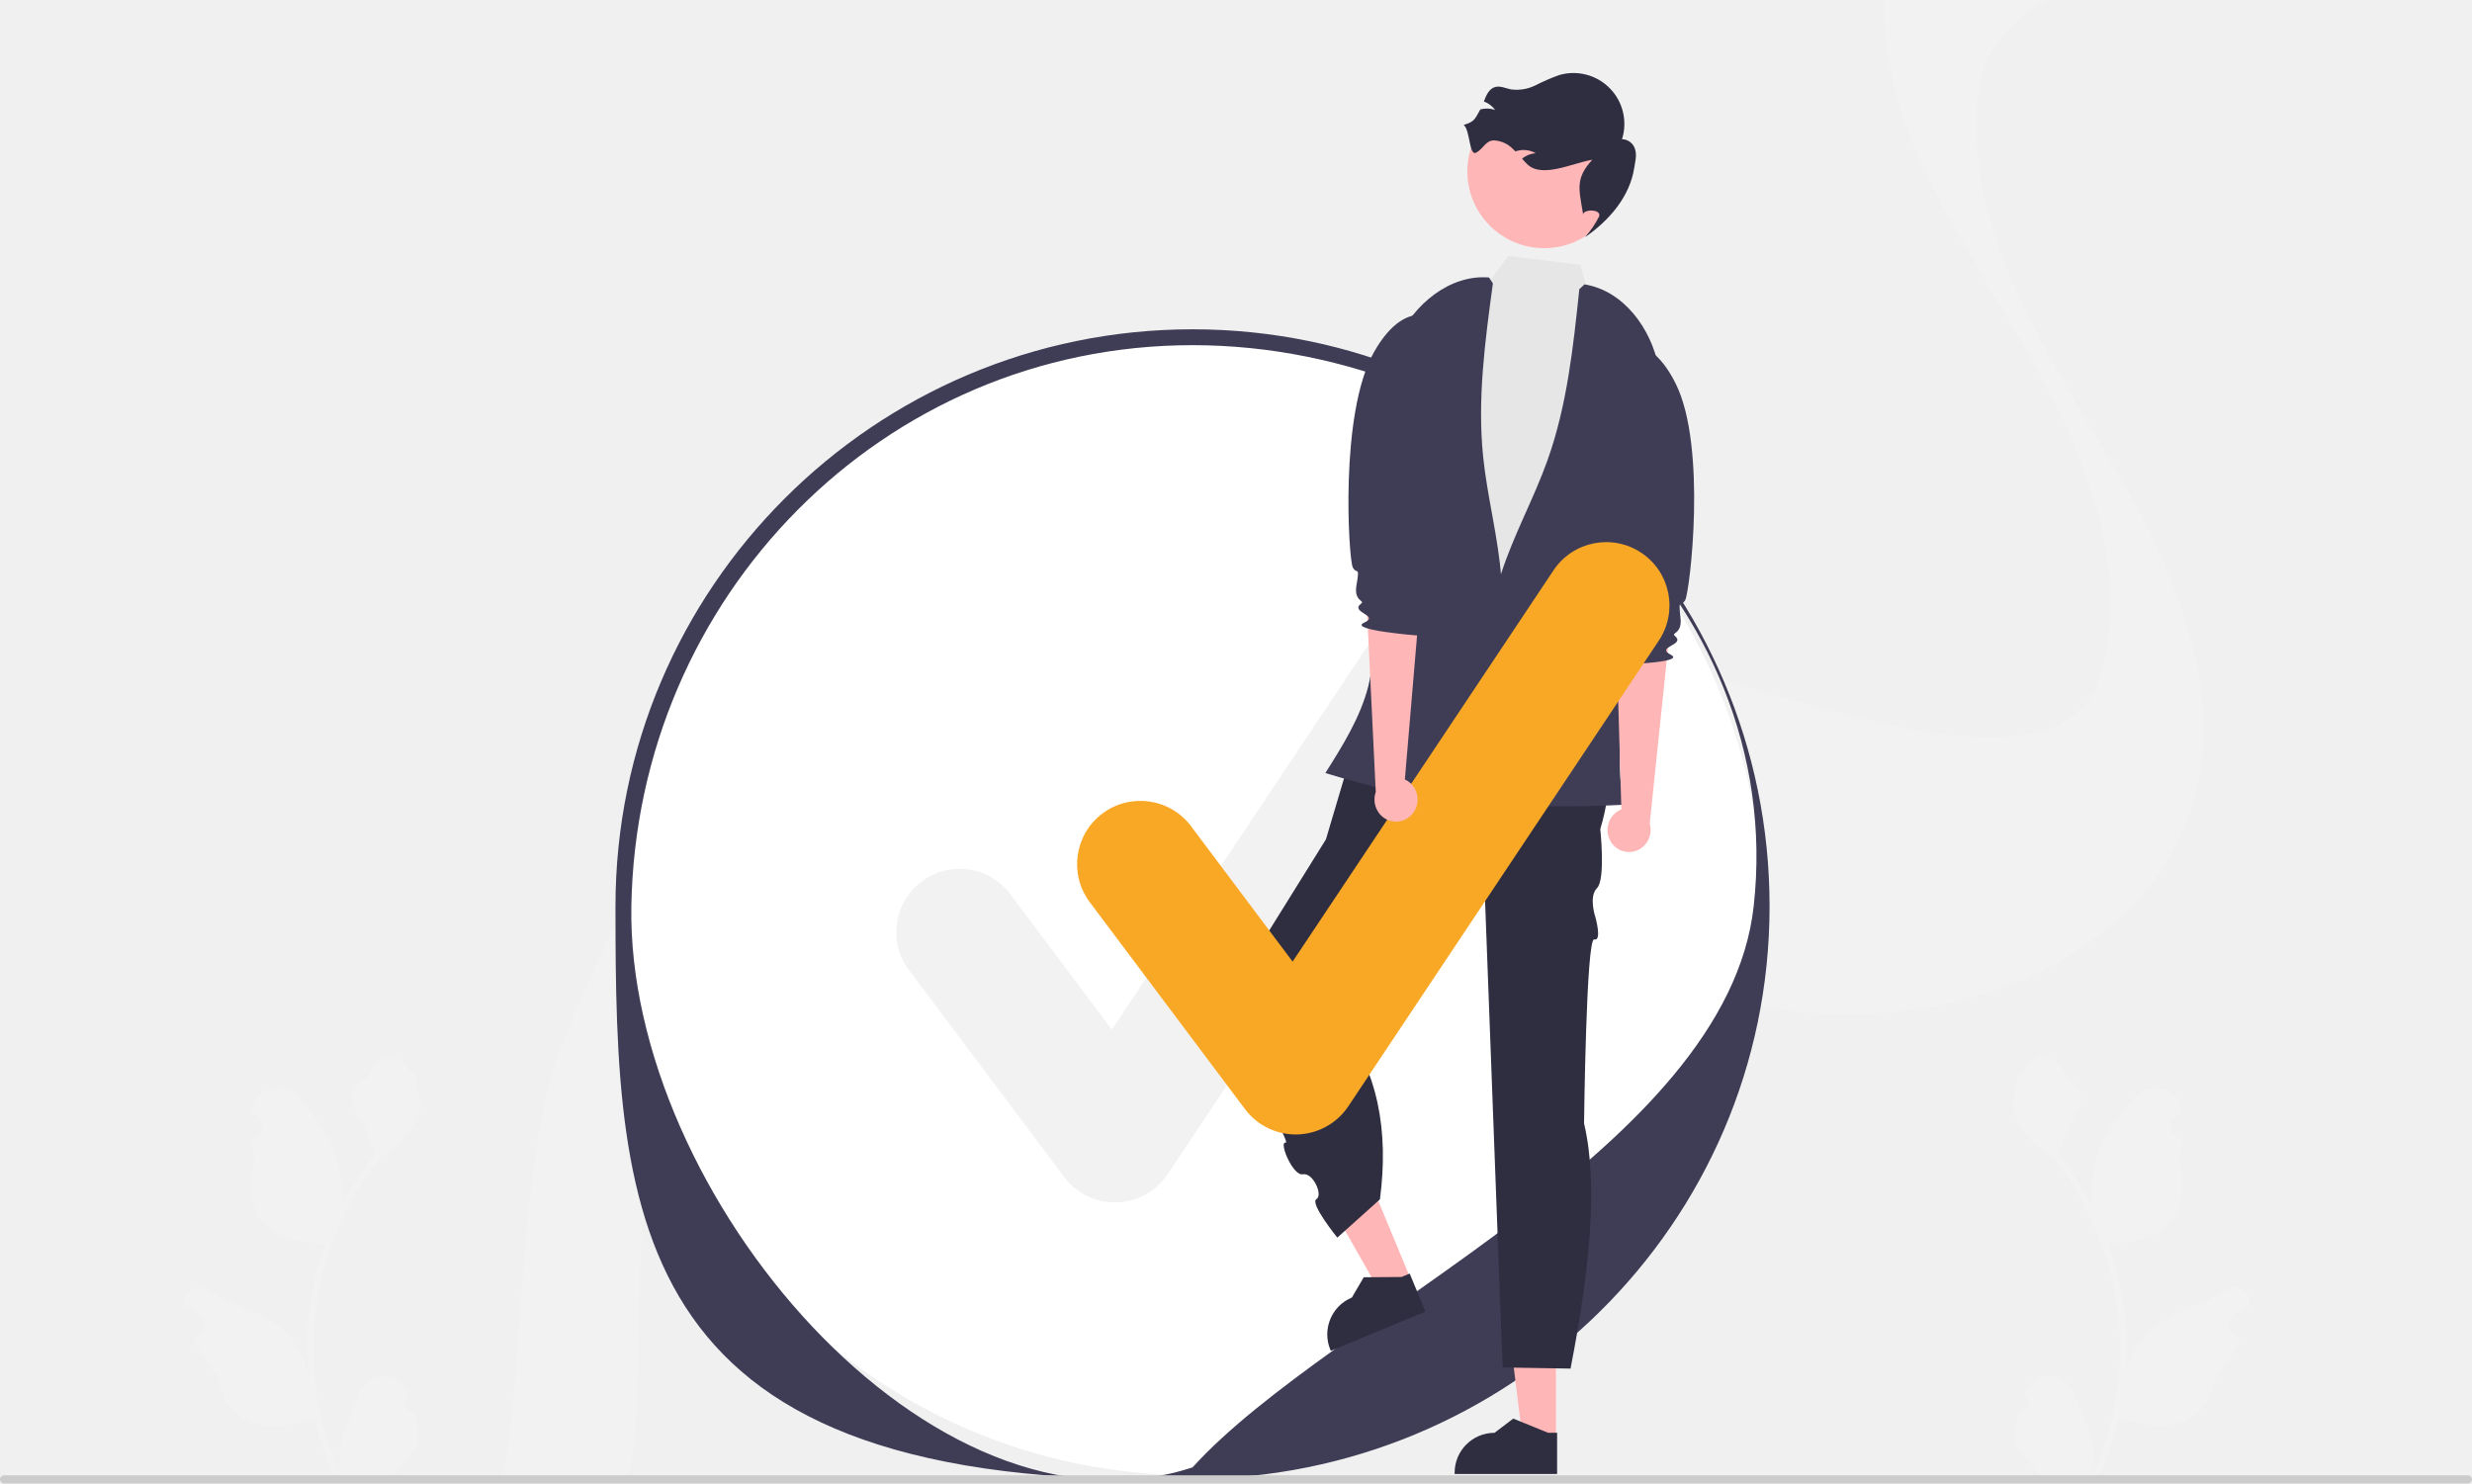
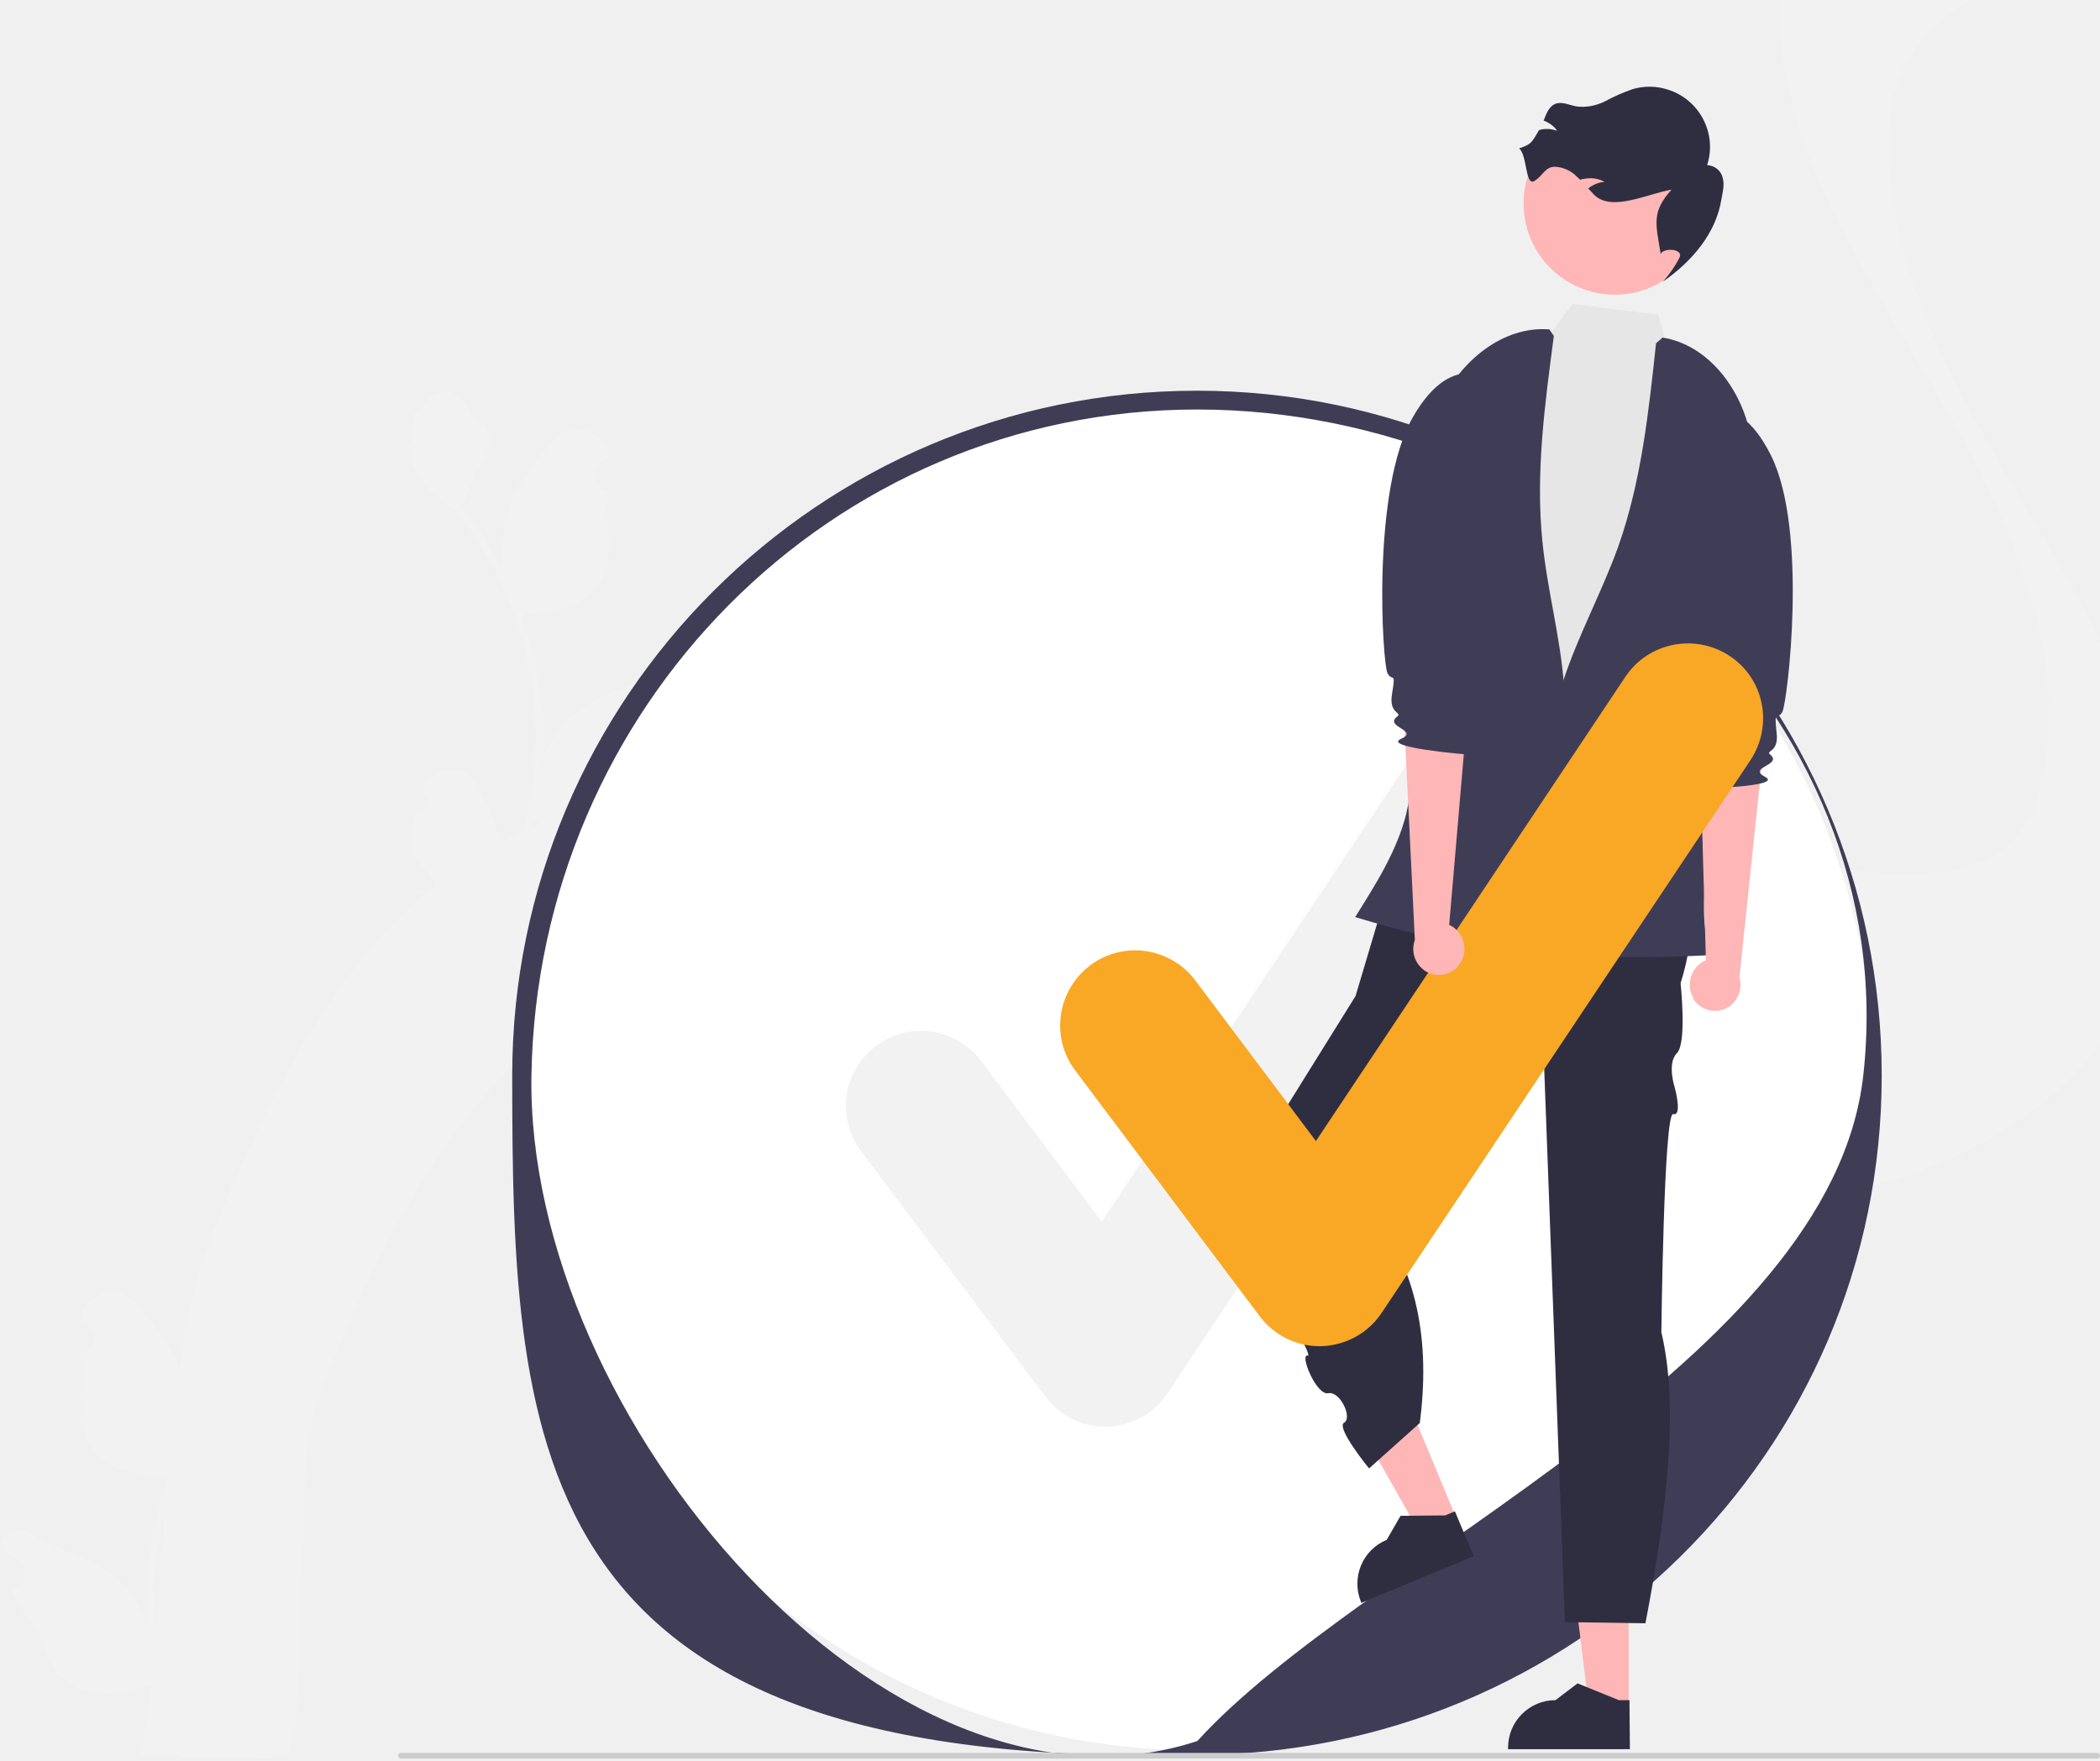
- <svg xmlns="http://www.w3.org/2000/svg" data-name="Layer 1" width="717.67" height="430.743" viewBox="0 0 717.67 430.743">
-   <path d="M361.254,634.295a2.807,2.807,0,0,1-2.035-4.866l.192-.765q-.038-.092-.076-.184a7.539,7.539,0,0,0-13.907.052c-2.275,5.478-5.17,10.966-5.883,16.758a22.303,22.303,0,0,0,.392,7.671,89.419,89.419,0,0,1-8.134-37.139,86.307,86.307,0,0,1,.535-9.628q.443-3.931,1.231-7.807a90.456,90.456,0,0,1,17.938-38.337A24.073,24.073,0,0,0,361.519,549.662a18.363,18.363,0,0,0,1.67-5.018c-.487.064-1.838-7.359-1.47-7.815-.679-1.031-1.895-1.543-2.637-2.549-3.689-5.002-8.773-4.129-11.426,2.669-5.669,2.861-5.724,7.606-2.245,12.169,2.213,2.903,2.517,6.832,4.459,9.94-.2.256-.408.503-.607.759a91.04,91.04,0,0,0-9.502,15.054,37.846,37.846,0,0,0-2.259-17.579c-2.163-5.217-6.216-9.611-9.786-14.122-4.288-5.418-13.08-3.053-13.836,3.814q-.011.1-.021.199.795.449,1.557.952a3.808,3.808,0,0,1-1.535,6.93l-.078.012a37.89,37.89,0,0,0,.999,5.665c-4.579,17.71,5.307,24.16,19.424,24.45.312.16.615.32.927.471a92.924,92.924,0,0,0-5.002,23.539,88.135,88.135,0,0,0,.064,14.231l-.024-.168a23.289,23.289,0,0,0-7.95-13.448c-6.118-5.026-14.762-6.877-21.363-10.916a4.371,4.371,0,0,0-6.694,4.252q.013.088.027.176a25.579,25.579,0,0,1,2.868,1.382q.795.449,1.557.952a3.808,3.808,0,0,1-1.535,6.93l-.078.012c-.056.008-.104.016-.16.024a37.923,37.923,0,0,0,6.975,10.923c2.863,15.46,15.162,16.927,28.318,12.425h.008a92.898,92.898,0,0,0,6.24,18.218h22.293c.08-.248.152-.503.224-.751a25.329,25.329,0,0,1-6.169-.367c1.654-2.03,3.308-4.075,4.962-6.105a1.386,1.386,0,0,0,.104-.12c.839-1.039,1.686-2.069,2.525-3.108l0-.001a37.101,37.101,0,0,0-1.087-9.451Z" transform="translate(-240.8248 -224.2749)" fill="#f2f2f2" />
-   <path d="M826.876,634.295a2.807,2.807,0,0,0,2.035-4.866l-.192-.765q.038-.092.076-.184a7.539,7.539,0,0,1,13.907.052c2.275,5.478,5.17,10.966,5.883,16.758a22.303,22.303,0,0,1-.392,7.671,89.419,89.419,0,0,0,8.134-37.139,86.307,86.307,0,0,0-.535-9.628q-.443-3.931-1.231-7.807a90.456,90.456,0,0,0-17.938-38.337A24.073,24.073,0,0,1,826.612,549.662a18.363,18.363,0,0,1-1.67-5.018c.487.064,1.838-7.359,1.47-7.815.679-1.031,1.895-1.543,2.637-2.549,3.689-5.002,8.773-4.129,11.426,2.669,5.669,2.861,5.724,7.606,2.245,12.169-2.213,2.903-2.517,6.832-4.459,9.94.2.256.408.503.607.759a91.04,91.04,0,0,1,9.502,15.054,37.846,37.846,0,0,1,2.259-17.579c2.163-5.217,6.216-9.611,9.786-14.122,4.288-5.418,13.08-3.053,13.836,3.814q.011.1.021.199-.795.449-1.557.952a3.808,3.808,0,0,0,1.535,6.93l.078.012a37.89,37.89,0,0,1-.999,5.665c4.579,17.71-5.307,24.16-19.424,24.45-.312.16-.615.32-.927.471a92.926,92.926,0,0,1,5.002,23.539,88.137,88.137,0,0,1-.064,14.231l.024-.168a23.289,23.289,0,0,1,7.95-13.448c6.118-5.026,14.762-6.877,21.363-10.916a4.371,4.371,0,0,1,6.694,4.252q-.013.088-.027.176a25.578,25.578,0,0,0-2.868,1.382q-.795.449-1.557.952a3.808,3.808,0,0,0,1.535,6.93l.078.012c.056.008.104.016.16.024a37.923,37.923,0,0,1-6.975,10.923c-2.863,15.46-15.162,16.927-28.318,12.425h-.008a92.897,92.897,0,0,1-6.24,18.218H827.435c-.08-.248-.152-.503-.224-.751a25.329,25.329,0,0,0,6.169-.367c-1.654-2.03-3.308-4.075-4.962-6.105a1.386,1.386,0,0,1-.104-.12c-.839-1.039-1.686-2.069-2.525-3.108l-0-.001a37.101,37.101,0,0,1,1.087-9.451Z" transform="translate(-240.8248 -224.2749)" fill="#f2f2f2" />
-   <path d="M386.895,653.699h35.974c6.153-20.716.033-69.675,8.143-89.686,15.559-38.369,35.435-78.853,72.534-97.587,15.84-8,33.111-11.124,50.75-10.954,24.366.231,49.416,6.772,72.351,15.44,9.382,3.538,18.678,7.428,27.937,11.404,34.885,14.99,69.391,31.317,106.906,35.731,47.471,5.58,103.285-15.659,116.251-61.407,9.896-35.025-7.926-71.388-26.616-102.669-18.69-31.281-39.582-64.75-36.169-100.967.012-.122.024-.255.049-.377,1.284-13.008,9.051-22.357,19.901-28.351H787.664c-.624,33.785,18.923,63.607,36.512,93.052,18.69,31.269,36.512,67.644,26.616,102.669-12.966,45.736-120.327-7.876-167.799-13.469-13.406-1.568,7.889,4.012-4.893,0-20.048-6.285-22.27,51.363-41.78,42.902-12.146-5.276-24.304-10.516-36.622-15.172-5.101-1.933-10.311-3.744-15.583-5.422-.012,0-.012,0-.024-.012-35.399-11.209-74.112-15.574-106.82.632-.22.109-.453.219-.673.328-37.099,18.722-56.975,59.206-72.534,97.575C391.209,559.077,393.231,620.242,386.895,653.699Z" transform="translate(-240.8248 -224.2749)" fill="#f2f2f2" />
-   <circle cx="346.212" cy="263.14" r="165.223" fill="#fff" />
-   <path d="M586.565,653.699C423.093,657.455,419.509,579.791,419.509,487.415c0-92.374,75.153-167.527,167.528-167.527s167.528,75.153,167.528,167.527C754.565,579.791,678.941,653.699,586.565,653.699Zm.472-329.202c-89.834,0-161.406,73.097-162.918,162.917-1.407,83.544,87.344,187.795,162.918,162.92,40.528-44.635,155.112-92.709,162.919-162.92C759.882,398.132,676.871,324.497,587.037,324.497Z" transform="translate(-240.8248 -224.2749)" fill="#3f3d56" />
-   <path d="M564.497,573.406a18.373,18.373,0,0,1-14.702-7.353l-45.075-60.102a18.378,18.378,0,1,1,29.406-22.053l29.49,39.317,75.741-113.61a18.379,18.379,0,0,1,30.585,20.39L579.791,565.222a18.387,18.387,0,0,1-14.782,8.179C564.838,573.403,564.668,573.406,564.497,573.406Z" transform="translate(-240.8248 -224.2749)" fill="#f2f2f2" />
-   <path d="M240.825,653.828a1.186,1.186,0,0,0,1.19,1.19h715.29a1.19,1.19,0,1,0,0-2.38h-715.29A1.187,1.187,0,0,0,240.825,653.828Z" transform="translate(-240.8248 -224.2749)" fill="#ccc" />
-   <polygon points="451.72 417.887 442.046 417.887 437.444 380.57 451.723 380.571 451.72 417.887" fill="#ffb6b6" />
-   <path d="M692.886,652.255l-29.75-.001v-.376a11.58,11.58,0,0,1,11.58-11.58h.001l5.434-4.123,10.139,4.123,2.597 0Z" transform="translate(-240.8248 -224.2749)" fill="#2f2e41" />
-   <polygon points="409.66 371.639 400.724 375.345 382.177 342.638 395.367 337.169 409.66 371.639" fill="#ffb6b6" />
-   <path d="M654.666,605.106l-27.481,11.396-.144-.348a11.58,11.58,0,0,1,6.261-15.132l.001-0,3.44-5.89,10.945-.075,2.399-.995Z" transform="translate(-240.8248 -224.2749)" fill="#2f2e41" />
-   <path d="M703.607,429.884,634.949,437.058l-9.184,30.933L593.959,519.104s22.194,37.354,20.11,36.947,2.081,9.775,4.999,9.184,5.951,6.048,3.934,7.228,6.075,11.161,6.075,11.161l12.367-11.101c2.631-19.843-.548-37.502-11.871-52.102l35.433-38.253,6.719-2.788h0l5.333,141.947,19.727.324c5.443-28.001,8.178-53.203,3.923-71.181,0,0,.611-54.009,2.944-53.418s.355-6.445.355-6.445-2.043-5.992.467-8.478.943-17.107.943-17.107C709.565,451.186,708.317,439.762,703.607,429.884Z" transform="translate(-240.8248 -224.2749)" fill="#2f2e41" />
-   <path d="M650.817,315.733l18.981-4.918,8.86-12.22,21.041,2.587,4.479,16.668,14.98,8.695s-8.279,87.572-6.31,92.38,9.031,4.412,3,10.61-6.83,3.702-5.43,10.45,11.601,13.89,0,13.819-81.601-1.071-79.601-9.071,1.969-5.968,4.984-10.984,5.045-2.213,4.031-9.614-.015-12.401-.015-16.401,3.351-40.349,3.351-40.349Z" transform="translate(-240.8248 -224.2749)" fill="#e6e6e6" />
-   <circle cx="448.3" cy="49.764" r="22.298" fill="#ffb6b6" />
-   <path d="M665.761,260.544c1.958,1.582,1.51,9.277,3.691,8.023s2.636-3.5,5.148-3.524a8.225,8.225,0,0,1,5.417,2.451c.267.242.522.495.769.745.226-.079.449-.151.684-.21a7.085,7.085,0,0,1,5.196.732,6.952,6.952,0,0,0-3.958,1.596c.479.537.966,1.078,1.478,1.577,4.27,4.185,13.026-.272,18.914-1.277-4.904,5.354-3.937,8.343-2.717,15.499l.005.391c.251-1.65,5.536-1.568,4.665.622a28.15,28.15,0,0,1-4.074,5.989c7.202-4.989,13.016-11.866,14.301-20.174.264-1.747.778-3.529.281-5.232a4.012,4.012,0,0,0-3.832-3.055A14.784,14.784,0,0,0,693.546,246.048a56.5,56.5,0,0,0-6.839,2.952,12.294,12.294,0,0,1-7.244,1.227c-1.547-.32-3.114-1.121-4.63-.667-1.757.527-2.512,2.382-3.216,4.174a7.077,7.077,0,0,1,3.297,2.487,6.925,6.925,0,0,0-4.26-.173.432.432,0,0,0-.076.021C668.986,258.919,668.894,259.618,665.761,260.544Z" transform="translate(-240.8248 -224.2749)" fill="#2f2e41" />
-   <path d="M673.113,304.842c-11.421-.919-21.849,7.815-26.603,18.239s-5.066,22.251-5.297,33.706l-.717,35.609c-.106,5.269-.212,10.539-.475,15.803a77.269,77.269,0,0,1-1.923,15.212c-2.329,9.165-7.451,17.332-12.498,25.328a342.467,342.467,0,0,0,39.357,9.399c6.638-21.471,13.353-43.56,11.721-65.975-.864-11.861-4.054-23.442-5.266-35.272-1.717-16.755.559-33.634,2.831-50.323" transform="translate(-240.8248 -224.2749)" fill="#3f3d56" />
-   <path d="M700.836,306.844c11.312,1.819,19.368,12.78,21.511,24.035s-.363,22.817-2.859,34q-3.88,17.38-7.759,34.76c-1.148,5.144-2.297,10.288-3.291,15.464-.967,5.028,3.082,11.476,3.128,16.596.086,9.456-1.751,17.243,1.253,26.21a342.466,342.466,0,0,1-40.463-.216c-1.35-22.434-2.626-45.485,4.282-66.871,3.656-11.317,9.504-21.808,13.492-33.012,5.647-15.868,7.444-32.805,9.2-49.556" transform="translate(-240.8248 -224.2749)" fill="#3f3d56" />
-   <path d="M708.377,468.496a6.48,6.48,0,0,1,2.243-8.756,6.216,6.216,0,0,1,.926-.447l-1.442-49.116,15.626-3.977L719.771,463.422a6.462,6.462,0,0,1-2.83,7.364,6.184,6.184,0,0,1-8.479-2.144Q708.419,468.57,708.377,468.496Z" transform="translate(-240.8248 -224.2749)" fill="#ffb6b6" />
-   <path d="M707.236,326.466s10.908-9.224,20.086,9.219,4.049,60.578,2.757,62.826-2.08-.884-1.373,5.11c.575,4.875-2.846,4.265-1.619,5.306,3.236,2.743-5.827,3.056-1.172,5.473s-16.178,2.87-16.178,2.87-2.52-1.8-.77-8.586c.983-3.811,3.444-5.206.819-6.969s2.711-7.216,2.715-8.413-8.321-27.363-8.321-27.363Z" transform="translate(-240.8248 -224.2749)" fill="#3f3d56" />
-   <path d="M616.977,553.674a18.374,18.374,0,0,1-14.702-7.353l-45.075-60.102a18.378,18.378,0,1,1,29.406-22.053l29.49,39.317,75.741-113.61a18.379,18.379,0,1,1,30.585,20.39l-90.151,135.226a18.387,18.387,0,0,1-14.782,8.179C617.318,553.671,617.147,553.674,616.977,553.674Z" transform="translate(-240.8248 -224.2749)" fill="#f9a826" />
-   <path d="M651.337,459.964a6.48,6.48,0,0,0-1.756-8.866,6.218,6.218,0,0,0-.899-.497l4.155-48.961L637.454,396.805l2.787,57.464a6.462,6.462,0,0,0,2.418,7.51,6.184,6.184,0,0,0,8.585-1.672Q651.291,460.036,651.337,459.964Z" transform="translate(-240.8248 -224.2749)" fill="#ffb6b6" />
-   <path d="M660.339,318.316s-10.381-9.813-20.565,8.095-7.391,60.261-6.225,62.578,2.126-.767,1.088,5.178c-.844,4.836,2.606,4.416,1.323,5.387-3.383,2.56,5.649,3.373.868,5.529s15.995,3.759,15.995,3.759,2.615-1.658,1.243-8.53c-.771-3.86-3.151-5.388-.433-7.004s-2.308-7.355-2.246-8.55,9.82-26.862,9.82-26.862Z" transform="translate(-240.8248 -224.2749)" fill="#3f3d56" />
+ <svg xmlns="http://www.w3.org/2000/svg" version="1.1" id="Capa_1" x="0px" y="0px" viewBox="0 0 513.7 430.7" style="enable-background:new 0 0 513.7 430.7;" xml:space="preserve">
+   <style type="text/css">
+ 	.st0{fill:#F2F2F2;}
+ 	.st1{fill:#FFFFFF;}
+ 	.st2{fill:#3F3D56;}
+ 	.st3{fill:#CCCCCC;}
+ 	.st4{fill:#FFB6B6;}
+ 	.st5{fill:#2F2E41;}
+ 	.st6{fill:#E6E6E6;}
+ 	.st7{fill:#F9A826;}
+ </style>
+   <path class="st0" d="M67.1,410c-1.5,0.1-2.9-1.1-2.9-2.7c0-0.8,0.3-1.6,0.9-2.2l0.2-0.8c0-0.1-0.1-0.1-0.1-0.2c-1.6-3.8-6-5.6-9.9-4  c-1.8,0.8-3.3,2.2-4,4.1c-2.3,5.5-5.2,11-5.9,16.8c-0.3,2.6-0.2,5.2,0.4,7.7c-5.3-11.7-8.1-24.3-8.1-37.1c0-3.2,0.2-6.4,0.5-9.6  c0.3-2.6,0.7-5.2,1.2-7.8c2.9-14,9-27.2,17.9-38.3c4.3-2.4,7.8-6,10-10.4c0.8-1.6,1.4-3.3,1.7-5c-0.5,0.1-1.8-7.4-1.5-7.8  c-0.7-1-1.9-1.5-2.6-2.5c-3.7-5-8.8-4.1-11.4,2.7c-5.7,2.9-5.7,7.6-2.2,12.2c2.2,2.9,2.5,6.8,4.5,9.9c-0.2,0.3-0.4,0.5-0.6,0.8  c-3.7,4.7-6.8,9.7-9.5,15.1c0.6-6-0.1-12-2.3-17.6c-2.2-5.2-6.2-9.6-9.8-14.1c-4.3-5.4-13.1-3.1-13.8,3.8c0,0.1,0,0.1,0,0.2  c0.5,0.3,1,0.6,1.6,1c1.7,1.2,2.2,3.5,1.1,5.3c-0.6,0.9-1.5,1.5-2.6,1.6l-0.1,0c0.2,1.9,0.5,3.8,1,5.7c-4.6,17.7,5.3,24.2,19.4,24.5  c0.3,0.2,0.6,0.3,0.9,0.5c-2.7,7.6-4.4,15.5-5,23.5c-0.4,4.7-0.3,9.5,0.1,14.2l0-0.2c-1-5.3-3.8-10-8-13.4  c-6.1-5-14.8-6.9-21.4-10.9c-2-1.3-4.7-0.7-6,1.3c-0.6,0.9-0.8,1.9-0.7,2.9c0,0.1,0,0.1,0,0.2c1,0.4,1.9,0.9,2.9,1.4  c0.5,0.3,1,0.6,1.6,1c1.7,1.2,2.2,3.5,1.1,5.3c-0.6,0.9-1.5,1.5-2.6,1.6l-0.1,0c-0.1,0-0.1,0-0.2,0c1.7,4,4,7.7,7,10.9  c2.9,15.5,15.2,16.9,28.3,12.4h0c1.4,6.3,3.5,12.4,6.2,18.2h22.3c0.1-0.2,0.2-0.5,0.2-0.8c-2.1,0.1-4.1,0-6.2-0.4  c1.7-2,3.3-4.1,5-6.1c0,0,0.1-0.1,0.1-0.1c0.8-1,1.7-2.1,2.5-3.1l0,0C68.2,416.3,67.9,413.1,67.1,410L67.1,410z" />
+   <path class="st0" d="M101.6,198.8c1.5,0.1,2.9-1.1,2.9-2.7c0-0.8-0.3-1.6-0.9-2.2l-0.2-0.8c0-0.1,0.1-0.1,0.1-0.2  c1.6-3.8,6-5.6,9.9-4c1.8,0.8,3.3,2.2,4,4.1c2.3,5.5,5.2,11,5.9,16.8c0.3,2.6,0.2,5.2-0.4,7.7c5.3-11.7,8.1-24.3,8.1-37.1  c0-3.2-0.2-6.4-0.5-9.6c-0.3-2.6-0.7-5.2-1.2-7.8c-2.9-14-9-27.2-17.9-38.3c-4.3-2.4-7.8-6-10-10.4c-0.8-1.6-1.4-3.3-1.7-5  c0.5,0.1,1.8-7.4,1.5-7.8c0.7-1,1.9-1.5,2.6-2.5c3.7-5,8.8-4.1,11.4,2.7c5.7,2.9,5.7,7.6,2.2,12.2c-2.2,2.9-2.5,6.8-4.5,9.9  c0.2,0.3,0.4,0.5,0.6,0.8c3.7,4.7,6.8,9.7,9.5,15.1c-0.6-6,0.1-12,2.3-17.6c2.2-5.2,6.2-9.6,9.8-14.1c4.3-5.4,13.1-3.1,13.8,3.8  c0,0.1,0,0.1,0,0.2c-0.5,0.3-1,0.6-1.6,1c-1.7,1.2-2.2,3.5-1.1,5.3c0.6,0.9,1.5,1.5,2.6,1.6l0.1,0c-0.2,1.9-0.5,3.8-1,5.7  c4.6,17.7-5.3,24.2-19.4,24.5c-0.3,0.2-0.6,0.3-0.9,0.5c2.7,7.6,4.4,15.5,5,23.5c0.4,4.7,0.3,9.5-0.1,14.2l0-0.2  c1-5.3,3.8-10,8-13.4c6.1-5,14.8-6.9,21.4-10.9c2-1.3,4.7-0.7,6,1.3c0.6,0.9,0.8,1.9,0.7,2.9c0,0.1,0,0.1,0,0.2  c-1,0.4-1.9,0.9-2.9,1.4c-0.5,0.3-1,0.6-1.6,1c-1.7,1.2-2.2,3.5-1.1,5.3c0.6,0.9,1.5,1.5,2.6,1.6l0.1,0c0.1,0,0.1,0,0.2,0  c-1.7,4-4,7.7-7,10.9c-2.9,15.5-15.2,16.9-28.3,12.4h0c-1.4,6.3-3.5,12.4-6.2,18.2h-22.3c-0.1-0.2-0.2-0.5-0.2-0.8  c2.1,0.1,4.1,0,6.2-0.4c-1.7-2-3.3-4.1-5-6.1c0,0-0.1-0.1-0.1-0.1c-0.8-1-1.7-2.1-2.5-3.1l0,0C100.4,205.1,100.8,201.9,101.6,198.8  L101.6,198.8z" />
+   <path class="st0" d="M34.5,429.4h36c6.2-20.7,0-69.7,8.1-89.7c15.6-38.4,35.4-78.9,72.5-97.6c15.8-8,33.1-11.1,50.7-11  c24.4,0.2,49.4,6.8,72.4,15.4c9.4,3.5,18.7,7.4,27.9,11.4c34.9,15,69.4,31.3,106.9,35.7c47.5,5.6,103.3-15.7,116.3-61.4  c9.9-35-7.9-71.4-26.6-102.7c-18.7-31.3-39.6-64.8-36.2-101c0-0.1,0-0.3,0-0.4c1.3-13,9.1-22.4,19.9-28.4h-47.2  c-0.6,33.8,18.9,63.6,36.5,93.1c18.7,31.3,36.5,67.6,26.6,102.7c-13,45.7-120.3-7.9-167.8-13.5c-13.4-1.6,7.9,4-4.9,0  c-20-6.3-22.3,51.4-41.8,42.9c-12.1-5.3-24.3-10.5-36.6-15.2c-5.1-1.9-10.3-3.7-15.6-5.4c0,0,0,0,0,0  c-35.4-11.2-74.1-15.6-106.8,0.6c-0.2,0.1-0.5,0.2-0.7,0.3c-37.1,18.7-57,59.2-72.5,97.6C38.8,334.8,40.9,396,34.5,429.4z" />
+   <circle class="st1" cx="292.9" cy="263.1" r="165.2" />
+   <path class="st2" d="M292.4,429.4c-163.5,3.8-167.1-73.9-167.1-166.3c0-92.4,75.2-167.5,167.5-167.5s167.5,75.2,167.5,167.5  C460.4,355.5,384.8,429.4,292.4,429.4z M292.9,100.2c-89.8,0-161.4,73.1-162.9,162.9c-1.4,83.5,87.3,187.8,162.9,162.9  c40.5-44.6,155.1-92.7,162.9-162.9C465.7,173.9,382.7,100.2,292.9,100.2L292.9,100.2z" />
+   <path class="st0" d="M270.4,349.1c-5.8,0-11.2-2.7-14.7-7.4l-45.1-60.1c-6.1-8.1-4.4-19.6,3.7-25.7c8.1-6.1,19.6-4.4,25.7,3.7  l29.5,39.3l75.7-113.6c5.6-8.4,17-10.7,25.5-5.1c8.4,5.6,10.7,17,5.1,25.5l-90.2,135.2c-3.3,5-8.8,8-14.8,8.2  C270.7,349.1,270.5,349.1,270.4,349.1z" />
+   <path class="st3" d="M97.4,429.6c0,0.4,0.3,0.7,0.7,0.7c0,0,0,0,0,0H513c0.4,0,0.7-0.3,0.7-0.7c0-0.4-0.3-0.7-0.7-0.7H98  C97.7,428.9,97.4,429.2,97.4,429.6C97.4,429.5,97.4,429.6,97.4,429.6z" />
+   <polygon class="st4" points="398.4,417.9 388.7,417.9 384.1,380.6 398.4,380.6 " />
+   <path class="st5" d="M398.7,428l-29.8,0v-0.4c0-6.4,5.2-11.6,11.6-11.6h0l5.4-4.1l10.1,4.1l2.6,0L398.7,428z" />
+   <polygon class="st4" points="356.3,371.6 347.4,375.3 328.9,342.6 342,337.2 " />
+   <path class="st5" d="M360.5,380.8L333,392.2l-0.1-0.3c-2.4-5.9,0.4-12.7,6.3-15.1l0,0l3.4-5.9l10.9-0.1l2.4-1L360.5,380.8z" />
+   <path class="st5" d="M409.5,205.6l-68.7,7.2l-9.2,30.9l-31.8,51.1c0,0,22.2,37.4,20.1,36.9s2.1,9.8,5,9.2s6,6,3.9,7.2  s6.1,11.2,6.1,11.2l12.4-11.1c2.6-19.8-0.5-37.5-11.9-52.1l35.4-38.3l6.7-2.8l0,0l5.3,141.9l19.7,0.3c5.4-28,8.2-53.2,3.9-71.2  c0,0,0.6-54,2.9-53.4s0.4-6.4,0.4-6.4s-2-6,0.5-8.5c2.5-2.5,0.9-17.1,0.9-17.1C415.4,226.9,414.2,215.5,409.5,205.6z" />
+   <path class="st6" d="M356.7,91.5l19-4.9l8.9-12.2l21,2.6l4.5,16.7l15,8.7c0,0-8.3,87.6-6.3,92.4s9,4.4,3,10.6s-6.8,3.7-5.4,10.5  s11.6,13.9,0,13.8s-81.6-1.1-79.6-9.1s2-6,5-11s5-2.2,4-9.6s0-12.4,0-16.4s3.4-40.3,3.4-40.3L356.7,91.5z" />
+   <circle class="st4" cx="395" cy="49.8" r="22.3" />
+   <path class="st5" d="M371.6,36.3c2,1.6,1.5,9.3,3.7,8s2.6-3.5,5.1-3.5c2,0.1,4,1,5.4,2.5c0.3,0.2,0.5,0.5,0.8,0.7  c0.2-0.1,0.4-0.2,0.7-0.2c1.8-0.4,3.6-0.2,5.2,0.7c-1.5,0.1-2.8,0.7-4,1.6c0.5,0.5,1,1.1,1.5,1.6c4.3,4.2,13-0.3,18.9-1.3  c-4.9,5.4-3.9,8.3-2.7,15.5l0,0.4c0.3-1.7,5.5-1.6,4.7,0.6c-1.1,2.2-2.5,4.2-4.1,6c7.2-5,13-11.9,14.3-20.2c0.3-1.7,0.8-3.5,0.3-5.2  c-0.4-1.8-2-3-3.8-3.1c2.5-7.8-1.9-16.1-9.7-18.5c-2.8-0.9-5.7-0.9-8.5-0.1c-2.3,0.8-4.6,1.8-6.8,3c-2.2,1.1-4.8,1.6-7.2,1.2  c-1.5-0.3-3.1-1.1-4.6-0.7c-1.8,0.5-2.5,2.4-3.2,4.2c1.3,0.5,2.5,1.3,3.3,2.5c-1.4-0.5-2.9-0.6-4.3-0.2c0,0-0.1,0-0.1,0  C374.8,34.6,374.8,35.3,371.6,36.3z" />
+   <path class="st2" d="M379,80.6c-11.4-0.9-21.8,7.8-26.6,18.2s-5.1,22.3-5.3,33.7l-0.7,35.6c-0.1,5.3-0.2,10.5-0.5,15.8  c-0.1,5.1-0.8,10.2-1.9,15.2c-2.3,9.2-7.5,17.3-12.5,25.3c12.9,3.9,26.1,7,39.4,9.4c6.6-21.5,13.4-43.6,11.7-66  c-0.9-11.9-4.1-23.4-5.3-35.3c-1.7-16.8,0.6-33.6,2.8-50.3" />
+   <path class="st2" d="M406.7,82.6c11.3,1.8,19.4,12.8,21.5,24s-0.4,22.8-2.9,34c-2.6,11.6-5.2,23.2-7.8,34.8  c-1.1,5.1-2.3,10.3-3.3,15.5c-1,5,3.1,11.5,3.1,16.6c0.1,9.5-1.8,17.2,1.3,26.2c-13.5,0.7-27,0.7-40.5-0.2  c-1.3-22.4-2.6-45.5,4.3-66.9c3.7-11.3,9.5-21.8,13.5-33c5.6-15.9,7.4-32.8,9.2-49.6" />
+   <path class="st4" d="M414.2,244.2c-1.7-3-0.8-6.9,2.2-8.8c0.3-0.2,0.6-0.3,0.9-0.4l-1.4-49.1l15.6-4l-6,57.2  c0.8,2.8-0.3,5.8-2.8,7.4c-2.9,1.7-6.7,0.8-8.5-2.1v0C414.3,244.3,414.3,244.3,414.2,244.2z" />
+   <path class="st2" d="M413.1,102.2c0,0,10.9-9.2,20.1,9.2s4,60.6,2.8,62.8s-2.1-0.9-1.4,5.1c0.6,4.9-2.8,4.3-1.6,5.3  c3.2,2.7-5.8,3.1-1.2,5.5s-16.2,2.9-16.2,2.9s-2.5-1.8-0.8-8.6c1-3.8,3.4-5.2,0.8-7s2.7-7.2,2.7-8.4s-8.3-27.4-8.3-27.4L413.1,102.2  z" />
+   <path class="st7" d="M322.8,329.4c-5.8,0-11.2-2.7-14.7-7.4l-45.1-60.1c-6.1-8.1-4.4-19.6,3.7-25.7s19.6-4.4,25.7,3.7l0,0l29.5,39.3  l75.7-113.6c5.6-8.4,17-10.7,25.5-5.1s10.7,17,5.1,25.5l-90.2,135.2c-3.3,5-8.8,8-14.8,8.2C323.2,329.4,323,329.4,322.8,329.4z" />
+   <path class="st4" d="M357.2,235.7c1.9-2.9,1.1-6.9-1.8-8.9c-0.3-0.2-0.6-0.4-0.9-0.5l4.2-49l-15.4-4.8l2.8,57.5  c-1,2.8,0,5.8,2.4,7.5c2.8,1.9,6.7,1.2,8.6-1.7v0C357.1,235.8,357.2,235.7,357.2,235.7z" />
+   <path class="st2" d="M366.2,94c0,0-10.4-9.8-20.6,8.1s-7.4,60.3-6.2,62.6s2.1-0.8,1.1,5.2c-0.8,4.8,2.6,4.4,1.3,5.4  c-3.4,2.6,5.6,3.4,0.9,5.5s16,3.8,16,3.8s2.6-1.7,1.2-8.5c-0.8-3.9-3.2-5.4-0.4-7s-2.3-7.4-2.2-8.5s9.8-26.9,9.8-26.9L366.2,94z" />
</svg>
